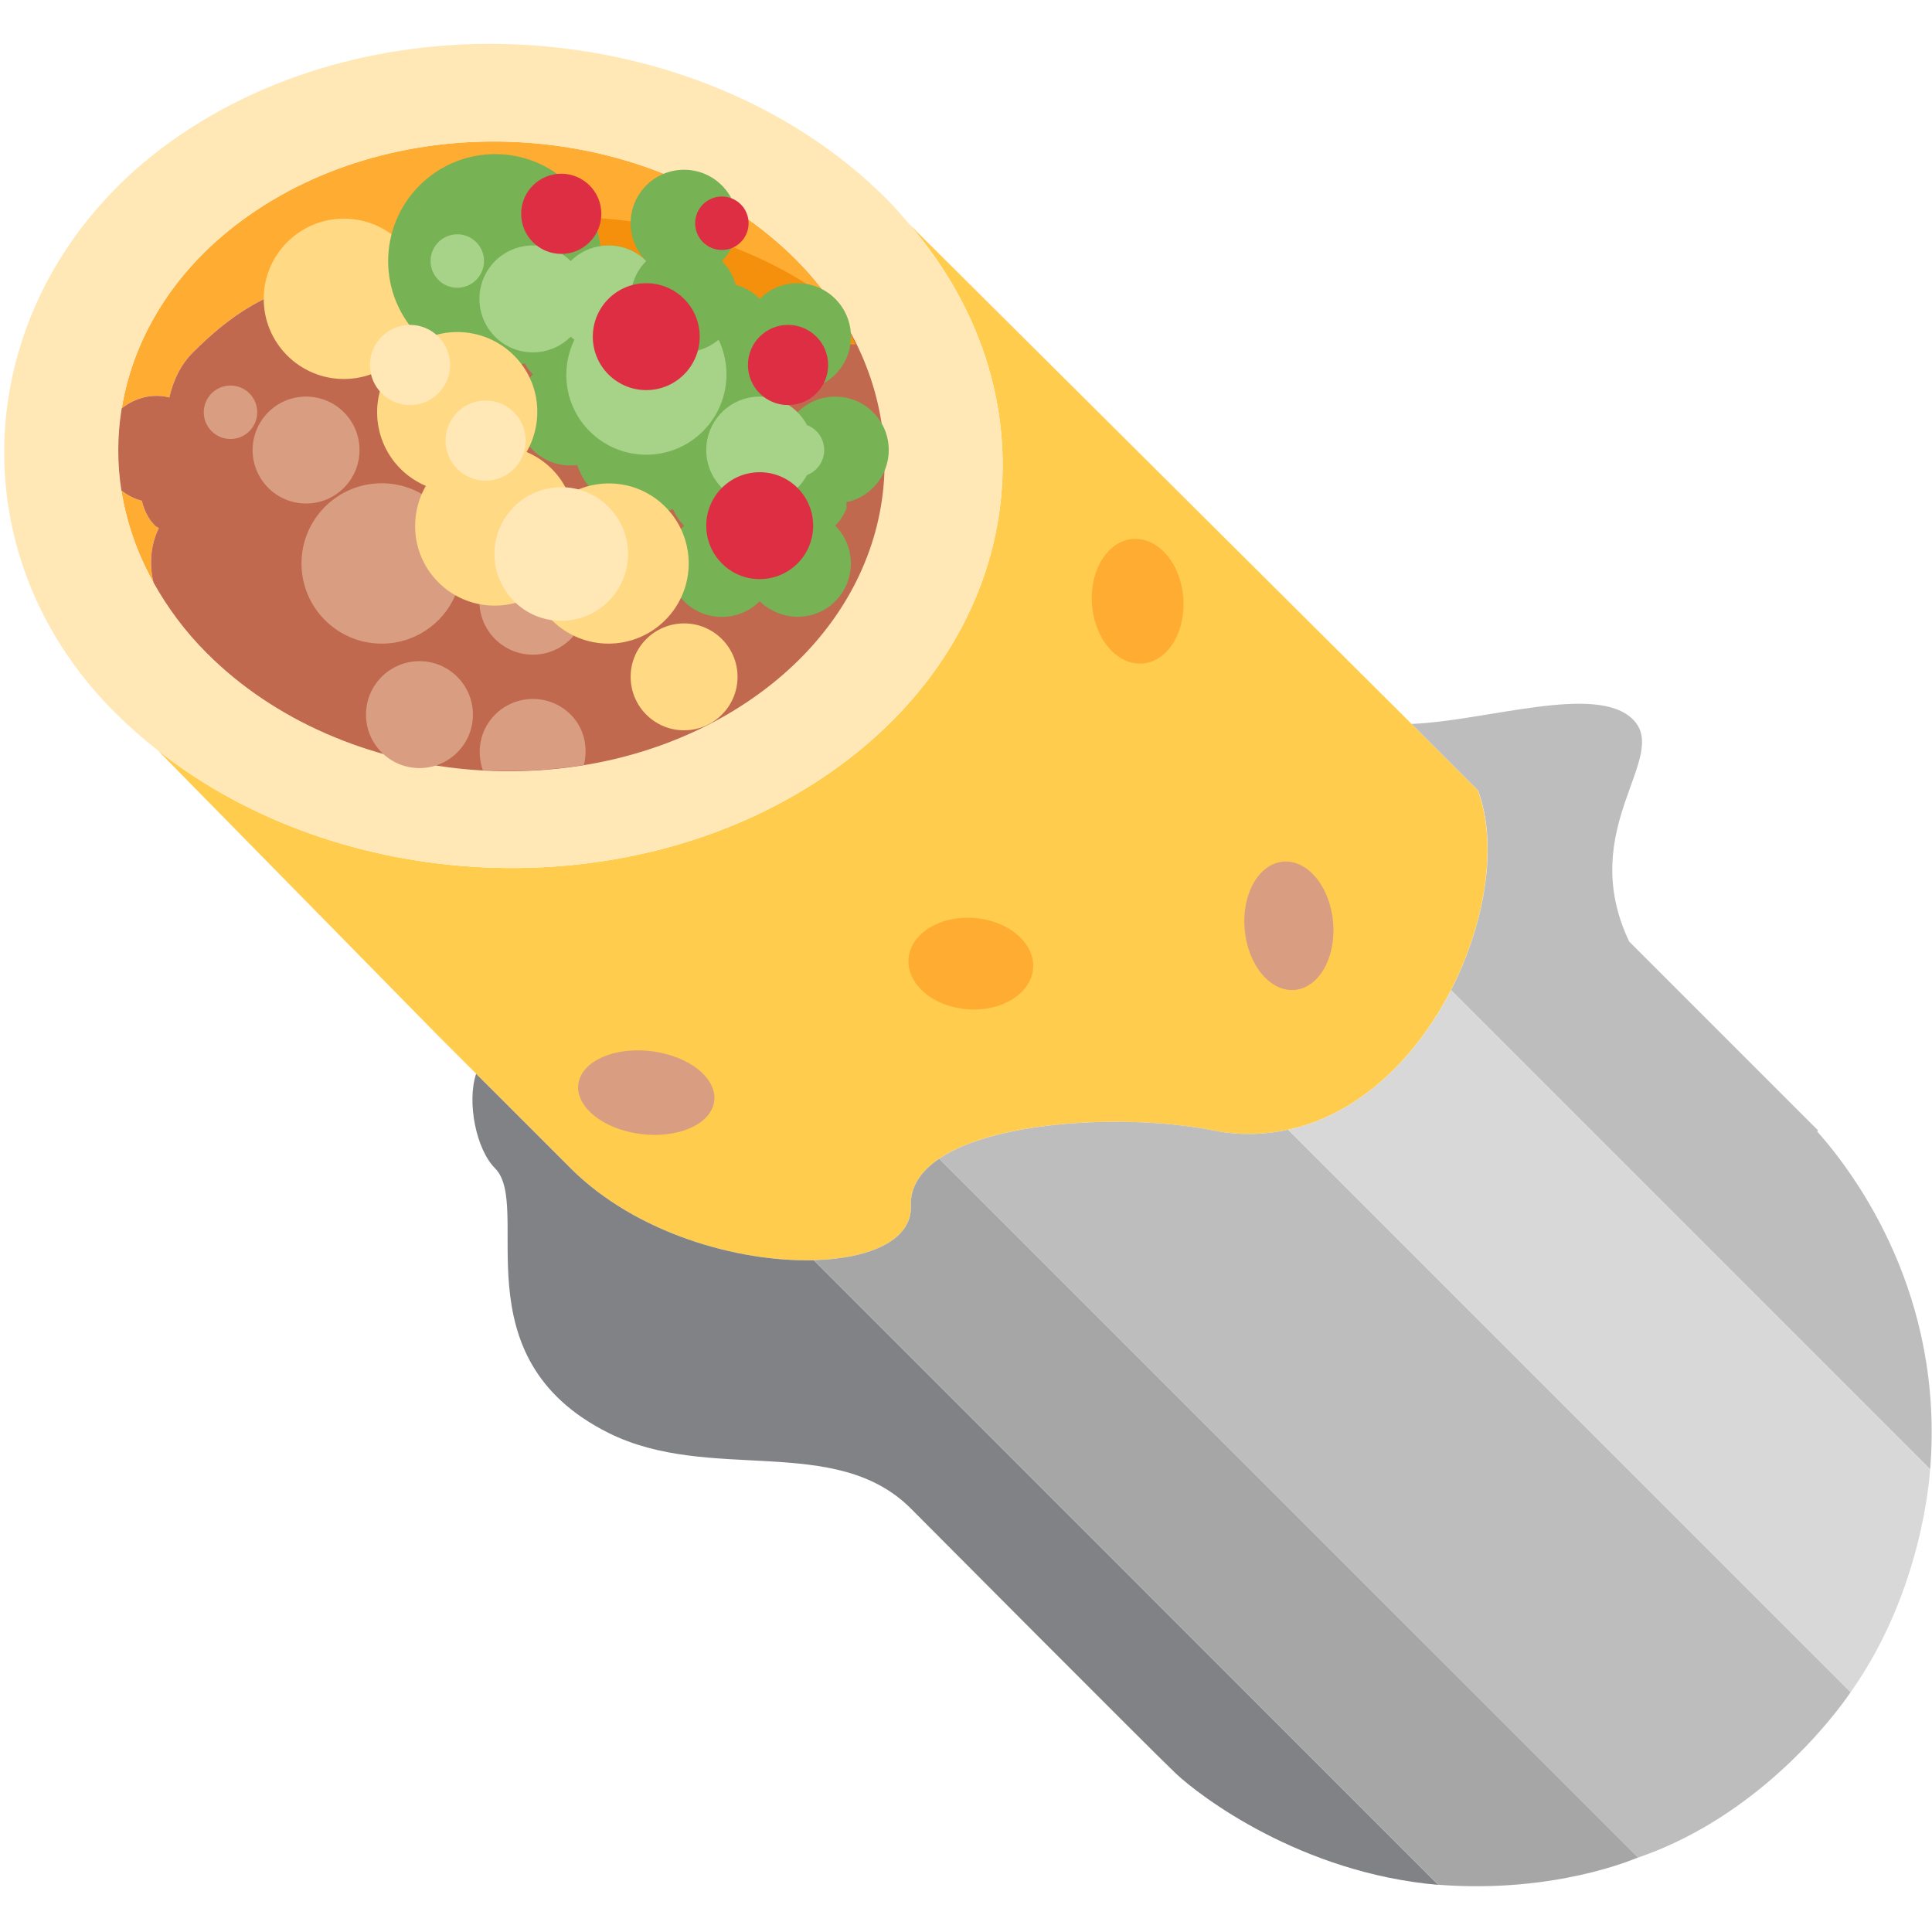
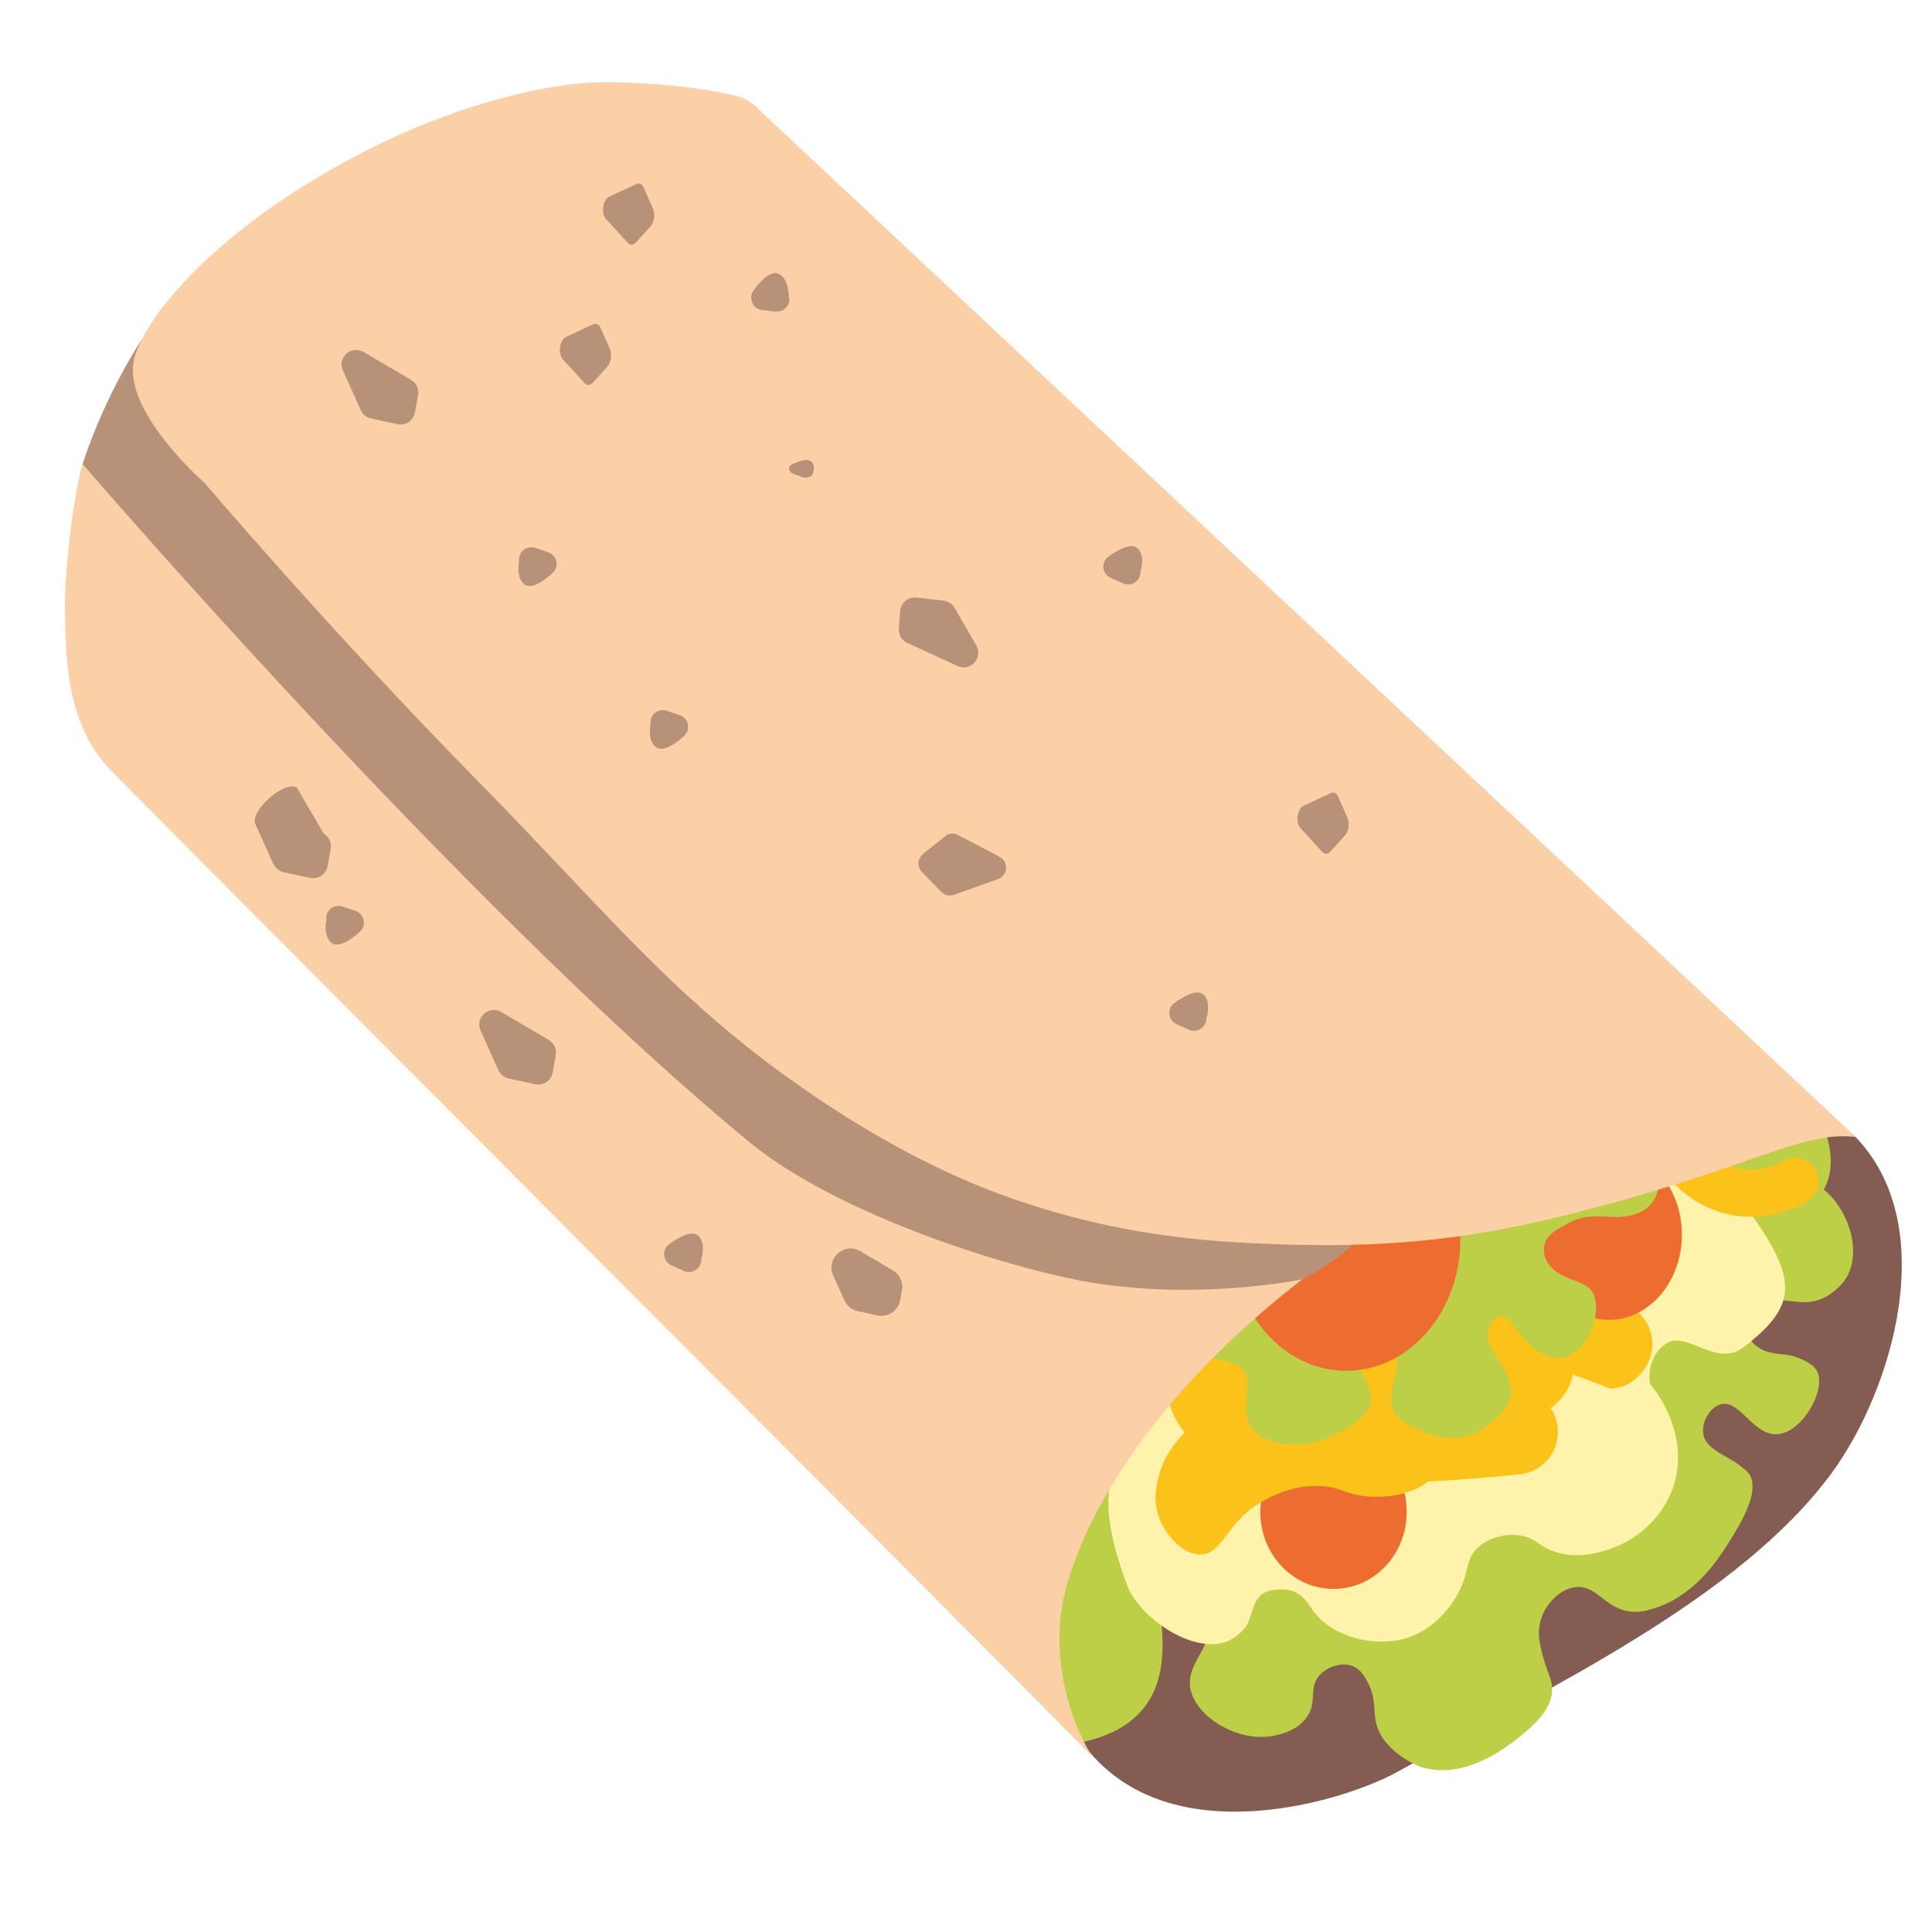
- <svg xmlns="http://www.w3.org/2000/svg" viewBox="0 0 36 36">
-   <path fill="#FFCC4D" d="M26.302 13.489l-.174-.174-9.182-9.136c2.814 3.28 2.163 7.785-1.616 10.312-3.672 2.455-8.996 2.174-12.389-.509l5.227 5.321 2.465 2.465c1.218 1.218 3.125 1.751 4.531 1.713 1.059-.028 1.834-.379 1.808-1.009-.014-.362.189-.652.527-.881 1.086-.737 3.605-.828 5.108-.527.492.098.957.081 1.395-.013 1.333-.286 2.393-1.352 3.034-2.601.648-1.264.867-2.704.512-3.689l-.01-.035-1.236-1.237z" />
-   <path fill="#FFAC33" d="M19.014 17.471c-.389-.389-1.118-.488-1.629-.22-.511.267-.609.799-.22 1.189s1.118.488 1.629.22c.511-.268.61-.8.22-1.189z" />
-   <path fill="#D99E82" d="M24.457 16.282c-.389-.389-.901-.271-1.145.264-.243.535-.125 1.284.264 1.673s.901.271 1.145-.264c.243-.535.125-1.283-.264-1.673z" />
-   <path fill="#FFAC33" d="M21.903 11.908c-.268.511-.799.609-1.189.22s-.488-1.118-.22-1.629c.267-.511.799-.609 1.189-.22s.488 1.118.22 1.629z" />
-   <path fill="#D99E82" d="M12.747 21.064c-.584.195-1.372.037-1.761-.352-.389-.389-.232-.862.352-1.057.584-.195 1.372-.037 1.761.352.389.39.232.863-.352 1.057z" />
-   <path fill="#BDBDBD" d="M24.003 21.051c-.438.094-.903.112-1.395.013-1.503-.301-4.021-.209-5.108.527l13.022 13.022c2.486-.848 3.93-3.036 3.962-3.082l-10.481-10.48zm9.857.031l.018-.018-3.522-3.522c-1-2.113.775-3.433.071-4.137-.676-.676-2.715.027-4.124.084l1.236 1.236c.373.986.154 2.447-.501 3.725l8.928 8.928c.261-3.237-1.368-5.466-2.106-6.296z" />
-   <path fill="#808285" d="M15.164 23.482c-1.405.037-3.313-.496-4.531-1.713l-1.761-1.761c-.176.528 0 1.409.352 1.761.704.704-.705 3.521 2.112 4.93 1.89.945 4.226 0 5.635 1.409 0 0 4.483 4.506 4.931 4.931.448.425 2.334 1.863 4.9 2.083l-11.638-11.64z" />
-   <path fill="#A6A6A6" d="M17.5 21.591c-.338.229-.542.519-.527.881.025.63-.75.981-1.808 1.009L26.804 35.12c2.163.166 3.646-.481 3.718-.508L17.5 21.591z" />
-   <path fill="#D8D8D8" d="M27.037 18.45c-.641 1.249-1.701 2.315-3.034 2.601l10.481 10.481c1.347-1.901 1.473-4.056 1.481-4.154l-8.928-8.928z" />
-   <path fill="#FFAC33" d="M3.155 7.407c.069-.304.205-.605.435-.835.646-.646 1.474-1.282 2.577-1.308.711-.017 1.535.091 2.501.675l7.069.059c-.244-.406-.541-.798-.907-1.164-2.528-2.528-7.035-2.935-10.065-.908-1.431.956-2.268 2.284-2.497 3.685.256-.207.587-.284.887-.204zm12.592-1.391L15.738 6h-.004l.013.016zM2.959 9.842c-.023-.019-.051-.027-.073-.049-.131-.131-.202-.294-.244-.462-.137-.035-.264-.101-.379-.189-.079-.499-.076-1.007 0-1.501-.169 1.075.026 2.19.598 3.215l-.001-.002c-.081-.337-.057-.694.099-1.012z" />
-   <path fill="#C1694F" d="M2.265 7.613l-.002.028.005-.029-.003.001z" />
-   <path fill="#FFE8B6" d="M16.946 4.179c-.137-.16-.274-.32-.428-.474C13.211.399 7.298-.165 3.355 2.516-.48 5.124-1.043 10.124 2.166 13.301c.244.242.504.467.774.68 3.393 2.683 8.718 2.964 12.389.509 3.78-2.526 4.431-7.031 1.617-10.311zM15.738 6l.009.016c1.428 2.397.759 5.337-1.826 7.066-3.03 2.027-7.537 1.62-10.066-.909-.412-.412-.737-.856-.995-1.317-.572-1.025-.767-2.14-.598-3.215l.002-.028.003-.002c.23-1.401 1.067-2.729 2.498-3.685 3.031-2.026 7.537-1.62 10.066.909.366.366.663.758.907 1.164" />
-   <path fill="#C1694F" d="M13.921 13.082c2.585-1.729 3.254-4.669 1.826-7.066L15.734 6h.004l-.001-.002-7.069-.059c-.967-.584-1.791-.692-2.501-.675-1.103.026-1.931.662-2.577 1.308-.23.23-.366.531-.435.835-.3-.08-.631-.003-.888.204l-.005.029c-.076.494-.079 1.002 0 1.501.116.089.243.155.38.19.043.168.113.331.244.462.022.022.05.03.073.049-.156.318-.18.675-.099 1.012l.001.002c.257.461.583.906.995 1.317 2.528 2.529 7.035 2.936 10.065.909z" />
-   <path fill="#F4900C" d="M8.668 6.15l7.279.271c-.124-.276-.281-.554-.484-.834-2.6-1.922-6.547-2.087-9.29-.253l-.006.035c.71-.016 1.534.197 2.501.781z" />
-   <circle fill="#D99E82" cx="5.703" cy="8.386" r=".996" />
-   <circle fill="#D99E82" cx="7.112" cy="10.499" r="1.494" />
-   <circle fill="#D99E82" cx="9.929" cy="11.203" r=".996" />
-   <circle fill="#D99E82" cx="4.295" cy="7.682" r=".498" />
-   <circle fill="#D99E82" cx="7.816" cy="13.316" r=".996" />
-   <circle fill="#FFD983" cx="6.408" cy="5.568" r="1.494" />
-   <path fill="#D99E82" d="M10.634 13.316c-.389-.389-1.019-.389-1.409 0-.281.281-.351.685-.228 1.035.629.035 1.262.005 1.883-.097.08-.327.009-.682-.246-.938z" />
-   <path fill="#77B255" d="M16.269 7.682c-.389-.389-1.02-.389-1.409 0-.129.129-.211.285-.255.45-.164.043-.321.126-.45.254.389-.389.39-1.021.001-1.41.385-.385.393-1.013.009-1.398l-.016-.016c-.386-.386-1.015-.382-1.402.005-.131-.131-.293-.201-.461-.244-.043-.168-.113-.329-.245-.46-.232-.232-.55-.322-.851-.278-.058-.413-.239-.813-.557-1.131-.777-.777-2.037-.777-2.816.002-.779.779-.779 2.039-.001 2.817.532.531 1.285.691 1.959.497.043.073.092.144.154.207-.389.389-.389 1.02 0 1.409.226.226.532.316.826.28.066.187.169.363.319.512.396.396.974.497 1.464.307.048.112.117.218.208.31-.389.389-.389 1.02 0 1.409s1.019.389 1.409 0c.075.075.16.13.249.176l.03.016c.37.175.823.114 1.129-.192.389-.389.389-1.02 0-1.409.094-.094.163-.203.211-.318.001-.04-.001-.079-.001-.119.181-.039.353-.127.494-.268.391-.389.391-1.02.002-1.408z" />
-   <circle fill="#A6D388" cx="14.86" cy="8.386" r=".498" />
-   <circle fill="#FFD983" cx="12.747" cy="12.612" r=".996" />
-   <path fill="#FFD983" d="M12.395 9.442c-.488-.488-1.226-.562-1.797-.234-.073-.17-.176-.331-.316-.47-.139-.139-.3-.243-.47-.316.328-.571.254-1.309-.234-1.797-.584-.584-1.529-.584-2.113 0-.584.584-.584 1.529 0 2.113.139.139.3.243.47.316-.328.571-.254 1.309.234 1.797s1.226.562 1.797.234c.073.17.176.331.316.47.584.584 1.529.584 2.113 0 .584-.583.584-1.529 0-2.113z" />
-   <circle fill="#FFE8B6" cx="10.458" cy="10.323" r="1.245" />
-   <circle fill="#FFE8B6" cx="9.049" cy="8.21" r=".747" />
-   <circle fill="#FFE8B6" cx="7.64" cy="6.801" r=".747" />
-   <circle fill="#A6D388" cx="8.521" cy="4.864" r=".498" />
-   <circle fill="#77B255" cx="14.86" cy="6.273" r=".996" />
-   <circle fill="#A6D388" cx="14.156" cy="8.386" r=".996" />
-   <path fill="#A6D388" d="M13.099 5.921c-.219-.219-.488-.355-.77-.41-.014-.235-.107-.466-.286-.646-.389-.389-1.019-.389-1.409 0-.389-.389-1.019-.389-1.409 0-.389.389-.389 1.019 0 1.409s1.019.389 1.409 0c.021.021.046.037.069.056-.269.556-.179 1.242.283 1.705.584.584 1.529.584 2.113 0 .584-.585.584-1.53 0-2.114z" />
-   <circle fill="#DD2E44" cx="10.458" cy="3.984" r=".747" />
-   <circle fill="#DD2E44" cx="14.684" cy="6.801" r=".747" />
-   <circle fill="#DD2E44" cx="14.156" cy="9.795" r=".996" />
-   <path fill="#77B255" d="M13.451 3.455c-.389-.389-1.02-.389-1.409 0s-.389 1.02 0 1.409c-.389.389-.389 1.02 0 1.409s1.019.389 1.409 0c.389-.389.389-1.02 0-1.409.389-.389.389-1.02 0-1.409z" />
-   <circle fill="#DD2E44" cx="12.042" cy="6.273" r=".996" />
-   <circle fill="#DD2E44" cx="13.451" cy="4.16" r=".498" />
+ <svg xmlns="http://www.w3.org/2000/svg" width="1em" height="1em" viewBox="0 0 128 128">
+   <path fill="#855c52" d="M68.9 94.86c-1.54 6.82-.33 16.98 3.33 21.27c5.67 6.65 16.87 3.2 20.39 1.24c10.08-5.61 22.57-11.42 28.72-19.76c4-5.43 7.36-16.45 1.5-22.38c-.51-.54-5.21-2.44-5.73-2.89c-7.81-6.82-14.3-5.07-21.45-2.04c-6.52 2.74-11.05 7.27-13.67 11.94c-3.2 5.66-7.31 6.92-10.78 6.48l-.02.17c-.73 1.49-1.21 2.38-1.21 2.38c-.4.99-.78 2.21-1.08 3.59z" />
+   <path fill="#bdcf46" d="M105.81 77.27c.47 2.8-3.13 4.44-4.63 5.88c-.68.65-.14 2.06.35 2.64c1.56 1.84 3.18-2.15 6.15-1.69c2.97.45 2.75 6.13 1.94 7.68c-.4.76-1.16 2.27-2.57 2.32c-1.45.05-2.1-.79-3.07-.62c-1.92.34-3.55 2.12-2.13 3.77c2.37 2.75 12.36-2.04 14.03.4c.83 1.22-.78 3.68-1.72 5.12c-.47.71-2.04 3.06-4.68 3.82c-.38.11-.69.2-1.12.2c-1.92 0-2.45-1.73-3.89-1.65c-1.1.07-2.08 1.16-2.37 2.11c-.17.54-.16 1.13-.13 1.32c.32 1.92.81 2.43.86 3.22c.08 1.35-1.16 2.48-2.14 3.27c-2.79 2.26-4.98 2.51-6.56 2c-.13-.04-2.45-.95-2.94-2.84c-.23-.89.02-1.68-.61-2.83c-.2-.36-.44-.78-.92-.99c-.73-.31-1.71 0-2.24.59c-.74.83-.14 1.69-.79 2.7c-.64 1.01-1.93 1.25-2.31 1.32c-2.38.44-5.21-1.34-5.47-3.23c-.23-1.66 1.61-2.8.99-3.95c-.3-.55-1.02-.84-1.58-.86c-1.51-.05-2 1.84-3.8 2c-.61.06-1.09-.06-1.64-.33c-3.62-1.73-4.39-4.6-3.42-8.36c.97-3.76 6.89-1.59 6.8-4.19c-.09-2.6-1.63-2.65-2.92-1.37c-.52.52-2.27 2.05-3.51 1.82c-1.24-.23-3.1-1.77-2.83-4.33c.16-1.47 3.63-2.12 5.51-3.64c1.38-1.12-2.02-2.67-2.42-3.71c-.95-2.45-2.75-2.57 1-6.63c5.99-6.5 13.19-1.65 14.21-1.92c1.11-.29 1.26-2.09 1.95-2.96c.69-.88 2.1-1.49 3.69-.71c3.16 1.57.49 4.45-.65 5.37c-1.23 1-.32.76 2.14.47c2.46-.29-.65-8.61 5.09-9.87c3.71-.81 7.72 4.89 8.35 8.66z" />
+   <path fill="#bdcf46" d="M71.53 115.45s-6.02-5.11-4.64-15.67c.69-5.29 3.28-8.01 3.28-8.01l9.98-1.75l4.46 2.89c-6.6 6.5-7.86 11.15-7.68 14.28c.07 1.25.46 3.9-1.12 5.93c-1.17 1.49-2.95 2.07-4.28 2.33zm22.1-40.15c2.02-.3 3.15 2.3 4.16 3.39c.46.5 1.48.13 1.9-.22c1.34-1.1-1.5-2.31-1.14-4.43c.36-2.12 4.43-1.9 5.53-1.3c.54.3 1.62.86 1.63 1.88c.02 1.04-.59 1.5-.48 2.2c.22 1.38 1.48 2.57 2.68 1.57c1.2-1-.61-4.04.4-5.08c1.34-1.37 5.11-.61 6.2 1.54c1.09 2.15-1.28 1.88.44 4.18c.27.36.51.51.74.53c.94.06 1.41-1.41 2.65-1.69c1.12-.26 2.21.7 2.6 1.03c1.62 1.41 2.47 4.23 1.27 5.93c-.04.06-.9 1.25-2.26 1.42c-1.04.13-1.79-.31-2.94.04c-.24.07-.48.22-.76.49c-1.11 1.1-.38 2.5 1.01 2.82c.89.21 1.23.04 2.15.48c.35.17.75.36.95.72c.69 1.19-.91 4.09-2.59 4.22c-1.61.13-2.5-2.34-3.78-1.98c-.7.2-1.28 1.19-1.14 1.98c.26 1.47 2.92 1.58 3.13 3.18c.05.39-.03.72-.26 1.18c-1.29 2.57-3.35 3.09-6.04 2.35c-2.69-.74-1.06-4.96-2.93-4.93s-1.92 1.14-1.02 2.08c.36.38 1.45 1.65 1.26 2.54c-.18.89-1.31 2.21-3.14 1.98c-1.06-.13-1.48-2.63-2.55-4c-.79-1-2.23-1.07-2.98-.79c-1.77.65-1.59 4.42-4.45 1.69c-4.59-4.38-1.02-9.48-1.2-10.22c-.19-.8-1.48-.93-2.1-1.43c-.62-.5-1.04-1.53-.46-2.65c1.16-2.25 3.2-.3 3.85.53c.7.89.54.24.36-1.53c-.18-1.77-6.18.37-7.02-3.77c-.52-2.71 3.61-5.52 6.33-5.93z" />
+   <path fill="#86a32c" d="M84.9 70.37c2.03.2 2.49 3 3.2 4.31c.33.59 1.4.49 1.89.26c1.57-.74-.89-2.6-.02-4.57c.87-1.97 4.76-.75 5.68.1c.45.42 1.36 1.23 1.12 2.22c-.24 1.01-.94 1.31-1 2.01c-.12 1.39.8 2.86 2.21 2.18c1.41-.68.4-4.07 1.64-4.83c1.64-1 5.11.66 5.63 3.01s-1.7 1.51-.6 4.16c1.1 2.65 3.21-3.24 5.44 1.8c2.23 5.04-1.4 6.48-2.36 6.43c-2-.12-2.37-1.19-3.72-.39s-.98 2.33.29 2.98c1.27.65 2.06.53 2.3 1.75c.23 1.22-.7 4.1-2.87 3.75c-2.17-.35-2.84-3.99-4.08-2.29c-1.23 1.69 2.74 3.6.77 5.89c-1.88 2.18-4.01 2.18-6.43.8s.19-5.07-1.63-5.5c-1.82-.42-2.14.63-1.5 1.77c.26.46 1 1.96.6 2.77c-.39.81-1.81 1.82-3.53 1.15c-.99-.39-.78-2.91-1.49-4.5c-.52-1.17-1.9-1.58-2.7-1.5c-1.88.2-2.62 3.9-4.73.54c-3.37-5.37 1.33-9.44 1.34-10.2c.01-.82-1.21-1.27-1.69-1.91c-.48-.64-.64-1.74.2-2.68c1.68-1.9 3.17.5 3.6 1.46c.46 1.04.47.37.73-1.39c.26-1.76-6.08-1.16-5.88-5.38c.16-2.75 4.86-4.47 7.59-4.2z" />
+   <path fill="#bdcf46" d="M95.38 63.38c2.03.2 2.49 3 3.2 4.31c.33.59 1.4.49 1.89.26c1.57-.74-.89-2.6-.02-4.57c.87-1.97 4.76-.75 5.68.1c.45.42 1.36 1.23 1.12 2.22c-.24 1.01-.94 1.31-1 2.01c-.12 1.39.8 2.86 2.21 2.18c1.41-.68 5.57-.3 6.68 2.35c1.1 2.65 3.21-3.24 5.44 1.8c2.23 5.04-1.4 6.48-2.36 6.43c-2-.12-2.37-1.19-3.72-.39s-.98 2.33.29 2.98c1.27.65 2.06.53 2.3 1.75c.23 1.22-.7 4.1-2.87 3.75c-2.17-.35-2.84-3.99-4.08-2.29c-1.23 1.69 2.74 3.6.77 5.89c-1.88 2.18-4.01 2.18-6.43.8s.19-5.07-1.63-5.5c-1.82-.42-2.14.63-1.5 1.77c.26.46 1 1.96.6 2.77c-.39.81-1.81 1.82-3.53 1.15c-.99-.39-.78-2.91-1.49-4.5c-.52-1.17-1.9-1.58-2.7-1.5c-1.88.2-2.62 3.9-4.73.54c-3.37-5.37 1.33-9.44 1.34-10.2c.01-.82-1.21-1.27-1.69-1.91s-.64-1.74.2-2.68c1.68-1.9 3.17.5 3.6 1.46c.46 1.04.47.37.73-1.39c.26-1.76-6.08-1.16-5.88-5.38c.15-2.76 4.85-4.48 7.58-4.21z" />
+   <path fill="#bdcf46" d="M88.39 65.13c2.03.2 2.49 3 3.2 4.31c.33.59 1.4.49 1.89.26c1.57-.74-.89-2.6-.02-4.57c.87-1.97 4.76-.75 5.68.1c.45.42 1.36 1.23 1.12 2.22c-.24 1.01-.94 1.31-1 2.01c-.12 1.39.8 2.86 2.21 2.18c1.41-.68.4-4.07 1.64-4.83c1.64-1 5.11.66 5.63 3.01s-1.7 1.51-.6 4.16c1.1 2.65 3.21-3.24 5.44 1.8c2.23 5.04-1.4 6.48-2.36 6.43c-2-.12-2.37-1.19-3.72-.39s-.98 2.33.29 2.98c1.27.65 2.06.53 2.3 1.75c.23 1.22-.7 4.1-2.87 3.75c-2.17-.35-2.84-3.99-4.08-2.29c-1.23 1.69 2.74 3.6.77 5.89c-1.88 2.18-4.01 2.18-6.43.8s.19-5.07-1.63-5.5c-1.82-.42-2.14.63-1.5 1.77c.26.46 1 1.96.6 2.77c-.39.81-1.81 1.82-3.53 1.15c-.99-.39-.78-2.91-1.49-4.5c-.52-1.17-1.9-1.58-2.7-1.5c-1.88.2-2.62 3.9-4.73.54c-3.37-5.37 1.33-9.44 1.34-10.2c.01-.82-1.21-1.27-1.69-1.91c-.48-.64-.64-1.74.2-2.68c1.68-1.9 3.17.5 3.6 1.46c.46 1.04.47.37.73-1.39c.26-1.76-6.08-1.16-5.88-5.38c.16-2.76 4.86-4.47 7.59-4.2z" />
+   <path fill="#bdcf46" d="M90.14 58.14c2.03.2 2.49 3 3.2 4.31c.33.59 1.4.49 1.89.26c1.57-.74-.89-2.6-.02-4.57c.87-1.97 4.76-.75 5.68.1c.45.42 1.36 1.23 1.12 2.22c-.24 1.01-.94 1.31-1 2.01c-.12 1.39.8 2.86 2.21 2.18c1.41-.68-.99-1.1.25-1.85c1.64-1 5.37-.16 5.9 2.18s-.58-.63.53 2.02c1.1 2.65 2.18-2.16 4.41 2.88s-.37 5.4-1.33 5.34c-2-.12-2.37-1.19-3.72-.39c-1.35.79-.98 2.33.29 2.98c1.27.65 2.06.53 2.3 1.75c.23 1.22-.7 4.1-2.87 3.75c-2.17-.35-2.84-3.99-4.08-2.29c-1.23 1.69 2.74 3.6.77 5.89c-1.88 2.18-4.01 2.18-6.43.8s.19-5.07-1.63-5.5c-1.82-.42-2.14.63-1.5 1.77c.26.46 1 1.96.6 2.77c-.39.81-1.81 1.82-3.53 1.15c-.99-.39-.78-2.91-1.49-4.5c-.52-1.17-1.9-1.58-2.7-1.5c-1.88.2-2.62 3.9-4.73.54c-3.37-5.37 1.33-9.44 1.34-10.2c.01-.82-1.21-1.27-1.69-1.91s-.64-1.74.2-2.68c1.68-1.9 3.17.5 3.6 1.46c.46 1.04.47.37.73-1.39c.26-1.76-6.08-1.16-5.88-5.38c.15-2.76 4.85-4.47 7.58-4.2z" />
+   <path fill="#fff3ab" d="M98.35 89.17s5.54-1.15 9.25 1.03c2.27 1.33 4.36 4.92 3.28 8.25c-.65 2.01-2.39 3.59-4.31 4.21c-.61.19-2.11.68-3.66.11c-1.02-.37-1.18-.88-2.18-1.04c-.98-.15-2.15.13-2.89.87c-.66.67-.53 1.26-.93 2.29c-.53 1.38-1.75 2.86-3.33 3.5c-2.08.83-4.88.22-6.28-1.31c-.61-.66-.74-1.27-1.58-1.64c-.41-.18-1.59-.26-2.16.22c-.63.53-.65 1.66-1.06 2.16c-.79.96-1.67 1.24-2.84 1.06c-2.06-.31-4.36-2.2-4.97-3.82c-.75-2.01-2.35-6.61-.11-8.79c2.24-2.18.99-3.87 5.86-4.85c4.87-.98 16.43-4.48 18.09-4.95c1.3-.37 4.64-.51 6.07 1.49c.54.76.66 1.62.67 2.25" />
+   <path fill="#fff3ab" d="M109.35 91.96s-.46-1.86.97-2.9c1.43-1.04 3.33 1.66 5.25.16c3.38-2.62 3.53-4.3.76-8.34c-2.77-4.04-14.2-2.4-14.2-2.4L91.52 91.1l.21 5.81l2.33 2.91l15.29-7.86z" />
+   <path fill="#fbc21a" d="M90.91 98.25c2.77 0 6.02-.19 9.76-.57a2.817 2.817 0 0 0 2.53-3.1a2.821 2.821 0 0 0-3.1-2.53c-15.21 1.52-16.74-1.97-16.82-2.07c.03-.1-.15.48 0 0c.49-1.53 1.22-3.7-.07-6.07c-1.49-2.72-4.74-3.91-9.95-3.91h-.01c-1.56 0-2.83 1.11-2.83 2.67c0 1.56 1.26 2.76 2.82 2.76c3.47.01 4.78.7 4.99 1.08c.14.25-.15 1.12-.35 1.78c-.42 1.33-1 3.14-.29 5.06c1.26 3.34 5.37 4.9 13.32 4.9zm.61-25.13c-2.56-.17-5.57-.19-9.06-.07a2.618 2.618 0 0 0-2.53 2.71c.05 1.45 1.28 2.59 2.71 2.53c14.15-.47 15.82 1.67 15.88 1.76c-.04.09-.29.75-.46 1.18c-.54 1.39-1.38 3.81-.33 6.08c1.21 2.61 4.12 2.69 8.93 4.69h.01c1.44 0 2.7-1.32 2.8-2.76c.1-1.45-.99-2.86-2.43-2.96c-3.21-.22-4.37-1.06-4.54-1.42c-.11-.24.21-1.09.44-1.68c.47-1.2 1.12-2.87.58-4.69c-.96-3.16-4.66-4.89-12-5.37z" />
+   <ellipse cx="88.35" cy="100.17" fill="#ed6c30" rx="4.85" ry="5.1" />
+   <ellipse cx="106.6" cy="81.8" fill="#ed6c30" rx="4.83" ry="5.64" />
+   <path fill="#fbc21a" d="M119.88 79.5c.61-.47.8-1.33.4-2.01a1.558 1.558 0 0 0-2.13-.58c-.46.26-1.67.83-3.11.46c-.89-.23-1.51-.73-1.88-1.11l-.09-.09c-.17-.15-1.78-1.51-4.1-2.02c-4.47-.98-8.93 2.02-10.67 4.47l-.21.3c-.29.41-.8 1.16-1.56 2.2c-.57.78-1.15 1.54-1.34 1.77c-.64.78-1.78 1.52-3.32 2.14a1.563 1.563 0 0 0 1.16 2.9c2.07-.82 3.61-1.86 4.59-3.07c.2-.24.82-1.06 1.43-1.89c.78-1.07 1.32-1.84 1.61-2.27l.19-.27c1.22-1.72 4.59-3.86 7.46-3.23c1.42.31 2.48 1.13 2.68 1.29a7.2 7.2 0 0 0 3.27 1.9c2.55.67 4.67-.32 5.46-.77c.05-.04.11-.08.16-.12z" />
+   <path fill="#fbc21a" d="M100.72 85.78c-.18-1.11-.5-2.63-1.62-2.44c-2.41.4-.99-.07-2.22 1.24c-2.4.51-4.17 1.52-5.28 3.01c-3.26.49-5.8 2.3-7.26 3.39c-.41.3-.76.7-1.07 1.13a10.84 10.84 0 0 0-3.1 1.46c-.94.65-2.77 1.91-3.38 4.17c-.15.57-.44 1.62 0 2.79c.41 1.11 1.52 2.47 2.75 2.46c1.57-.02 1.64-2.27 4.38-3.67c.5-.26 1.94-1 3.75-.85c1.36.11 1.53.61 3.23.69c.45.02 1.86.03 3.05-.58c.32-.16.62-.38.93-.66c1.13-1.04 1.35-2.2 1.5-3.05c.15-.82.36-1.19.41-1.25c.92-1.06 3.35.92 5.46-.05c1.26-.58 2.21-2.11 1.92-3.25c-.21-.81-.99-1.23-2.12-1.83c-1.35-.73-2.24-.6-2.5-.55c-.04.01-.07.01-.1.02c.04-.09.09-.17.14-.26c.53-.81 1.68-1.37 3.42-1.66c1.12-.18-2.11.85-2.29-.26z" />
+   <path fill="#bdcf46" d="M84.07 64.88c2.02.2 2.48 2.99 3.19 4.29c.32.59 1.4.48 1.89.25c1.56-.73-.89-2.59-.02-4.55s4.74-.75 5.66.1c.45.42 1.35 1.22 1.12 2.21c-.24 1.01-.94 1.3-1 2c-.12 1.39.8 2.85 2.2 2.17c1.41-.67.4-4.05 1.63-4.8c1.63-1 5.08.66 5.61 3c.53 2.34-1.69 1.51-.59 4.14s3.2-3.23 5.42 1.79c2.22 5.02-1.37 5.2-2.33 5.14c-1.99-.12-2.38.07-3.72.86c-1.34.79-.97 2.32.29 2.97c1.26.65 2.05.53 2.29 1.74c.23 1.21-.7 4.08-2.86 3.74s-2.83-3.97-4.06-2.28s2.73 3.59.77 5.86c-1.87 2.17-3.99 2.17-6.4.8c-2.41-1.37.61-4.29-1.21-4.72s-2.18.65-1.53 1.78c.26.46.62 1.17.23 1.98S86.9 96.61 84 95.38c-2.9-1.23-.22-4.05-2.06-4.94c-1.83-.89-2.63.29-3.68-1.38c-3.36-5.35 1.33-9.4 1.33-10.16c.01-.82-1.2-1.26-1.68-1.9c-.48-.64-.63-1.73.2-2.67c1.67-1.89 3.16.5 3.58 1.45c.46 1.03.46.36.72-1.39c.26-1.75-6.06-1.16-5.86-5.36c.12-2.72 4.8-4.42 7.52-4.15z" />
+   <ellipse cx="89.19" cy="82.11" fill="#ed6c30" rx="7.56" ry="8.71" />
+   <path fill="#fbc21a" d="M76 64.13c.01.03.02.06.02.09c.31 1.09 1.63 1.62 2.71 1.27c2.22-.74 4.03-.81 4.86-.18c.62.47 1.25 2.01 2.23 4.57c.28.72.5 1.3.66 1.78c.54 1.54.93 2.65 2.29 3.49c1.31.81 2.49.7 3.35.62c.51-.05.89-.08 1.32.06c.92.29 1.77 1.25 2.52 2.84c.48 1.02 1.7 1.46 2.72.98c1.02-.48 1.47-1.69.98-2.72c-1.25-2.68-2.94-4.36-5-5.01c-1.21-.38-2.2-.29-2.92-.23c-.62.06-.71.05-.83-.03c-.15-.15-.37-.79-.56-1.35c-.18-.52-.4-1.15-.7-1.92c-1.29-3.34-2-5.19-3.54-6.36c-2-1.53-5-1.65-8.68-.43c-1.02.34-1.73 1.48-1.43 2.53z" />
+   <path fill="#fcd0a7" d="M4.31 40.49c.06 2.56-.07 7.34 3 10.51c3.51 3.62 54.56 54.74 65.05 65.36c0 0-2.6-3.8-2.1-9.18c.4-4.22 4.7-14.84 19.49-24.94L5.47 30.74c-.56 1.76-1.23 7.25-1.16 9.75z" />
+   <path fill="#b79178" d="M5.47 30.74S30.63 60 49.63 75.65c6.03 4.97 17.64 8.48 22.61 9.31c5.62.94 11.15.34 14.05-.2c2.56-1.34 3.44-2.45 3.46-2.51c0 0-10.69-3.17-5.78-6.61c-6.07 2.48-21.07-.14-22.19-1.26c-2.46-2.45-47.6-42.62-47.6-42.62s-4.29-3.74-4.78-9.29a37.85 37.85 0 0 0-3.93 8.27z" />
+   <path fill="#fcd0a7" d="M26.57 8.87C15.24 14.01 9.56 20.85 8.88 23.81c-.8 3.43 4.68 8.19 4.68 8.19s8.42 9.91 18.1 19.75c8.71 8.85 13.16 14.69 22.35 20.91c6.1 4.13 10.76 5.95 13.06 6.75c7.31 2.56 13.37 2.86 17.2 3.01c7.36.3 12.89-.3 19.01-1.8c12.57-3.08 15.98-5.75 19.67-5.29L50 7c-.34-.31-.75-.53-1.2-.64c-1.21-.3-3.97-.84-8.33-.91c-5.54-.1-12.16 2.64-13.9 3.42z" />
+   <path fill="#b79178" d="m63.24 40.27l1.44 2.49c.47.82-.38 1.76-1.24 1.36l-3.33-1.52a.965.965 0 0 1-.56-.95l.09-1.17c.04-.55.53-.95 1.07-.89l1.8.2c.31.04.58.22.73.48zM35.46 36.3l.86.29c.56.19.74.88.35 1.32c0 0-1.28 1.26-1.9.82c-.62-.44-.38-1.54-.38-1.54a.817.817 0 0 1 1.07-.89zm8.71 10.79l.86.29c.56.19.74.88.35 1.32c0 0-1.28 1.26-1.9.82c-.62-.44-.38-1.54-.38-1.54a.82.82 0 0 1 1.07-.89zM22.69 60.06l.86.29c.56.19.74.88.35 1.32c0 0-1.28 1.26-1.9.82c-.62-.44-.38-1.54-.38-1.54a.817.817 0 0 1 1.07-.89zm40.78-4.74l2.75 1.44c.63.33.56 1.25-.11 1.49l-2.91 1.03c-.3.11-.63.03-.85-.2l-1.27-1.31c-.33-.34-.3-.9.08-1.2l1.44-1.15c.23-.22.58-.25.87-.1zM23.9 27.17l-1.18-2.62c-.39-.86.56-1.71 1.37-1.23l3.15 1.85c.35.21.53.61.46 1.01l-.21 1.15c-.1.54-.62.89-1.16.77l-1.77-.38a.978.978 0 0 1-.66-.55zm-5.8 30.05l-1.18-2.62c-.39-.86 1.93-2.91 2.74-2.43l1.79 3.06c.35.21.53.61.46 1.01l-.21 1.15c-.1.54-.62.89-1.16.77l-1.77-.38c-.29-.07-.54-.28-.67-.56zm37.84 28.92l-.74-1.64c-.5-1.12.73-2.23 1.79-1.61l2.17 1.28c.46.27.7.79.6 1.32l-.12.65c-.13.7-.81 1.16-1.51 1.01l-1.32-.29c-.38-.08-.7-.35-.87-.72zM33.02 70.9l-1.18-2.62c-.39-.86.56-1.71 1.37-1.23l3.15 1.85c.35.21.53.61.46 1.01l-.21 1.15c-.1.54-.62.89-1.16.77l-1.77-.38c-.28-.07-.53-.27-.66-.55zm20.12-39.3l-.54-.19c-.35-.12-.44-.45-.17-.62c0 0 .89-.48 1.27-.24s.17.72.17.72c.03.28-.37.45-.73.33zm-1.75-10.96l-.9-.1a.823.823 0 0 1-.62-1.22s1-1.49 1.69-1.19c.7.3.69 1.43.69 1.43c.21.56-.26 1.14-.86 1.08zM74.4 38.65l-.82-.37a.813.813 0 0 1-.21-1.35s1.41-1.12 1.98-.62c.57.5.21 1.57.21 1.57a.822.822 0 0 1-1.16.77zm4.37 29.57l-.82-.37a.813.813 0 0 1-.21-1.35s1.41-1.12 1.98-.62c.57.5.21 1.57.21 1.57c.01.6-.61 1.02-1.16.77zM45.3 84.2l-.82-.37a.813.813 0 0 1-.21-1.35s1.41-1.12 1.98-.62c.57.5.21 1.57.21 1.57a.82.82 0 0 1-1.16.77zm-3.7-68.1l-1.46-1.6c-.33-.37-.2-1.28.22-1.47l1.81-.84c.19-.09.37.01.48.25l.61 1.38c.16.36.08.91-.17 1.19l-.96 1.06c-.18.19-.38.2-.53.03zm-2.86 9.29l-1.46-1.6c-.33-.37-.2-1.28.22-1.47l1.81-.84c.19-.09.37.01.48.25l.61 1.38c.16.36.08.91-.17 1.19l-.96 1.06c-.17.18-.38.2-.53.03zm48.87 31.06l-1.46-1.6c-.33-.37-.2-1.28.22-1.47l1.81-.84c.19-.09.37.01.48.25l.61 1.38c.16.36.08.91-.17 1.19l-.96 1.06c-.17.18-.37.19-.53.03z" />
</svg>
